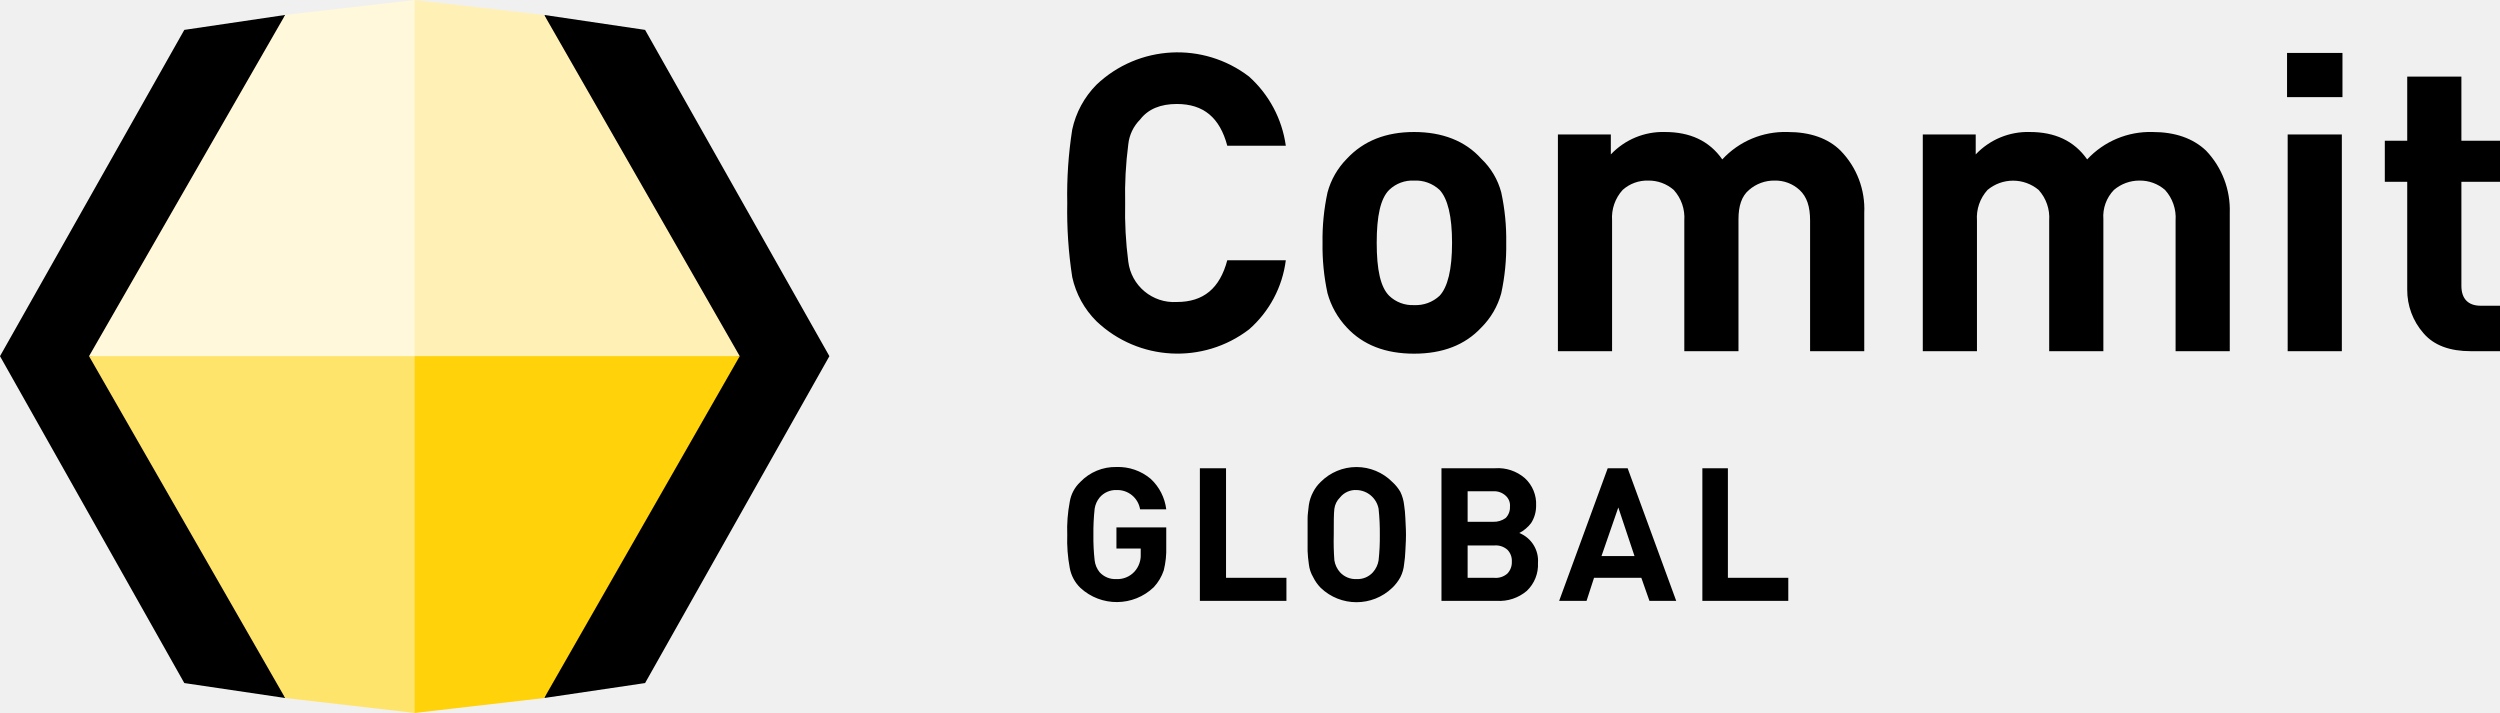
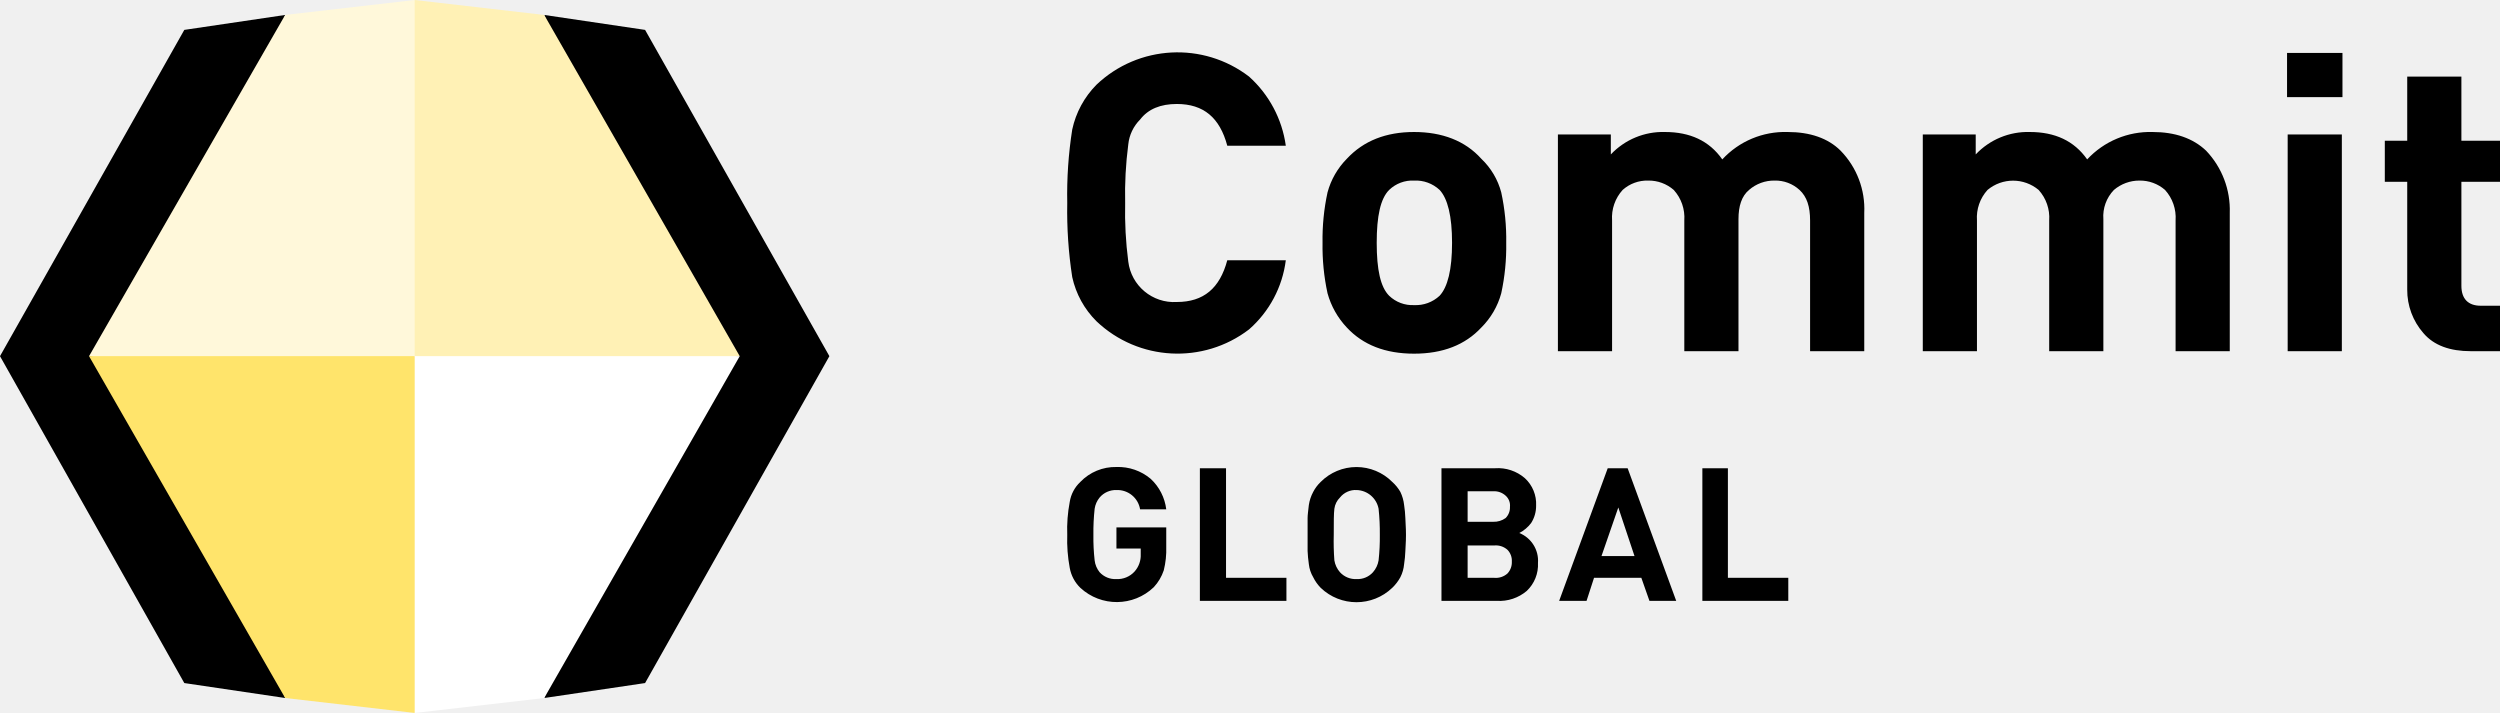
<svg xmlns="http://www.w3.org/2000/svg" viewBox="0 0 401.5 114.5">
  <path d="m87.4 2.4 16.2 2.4 29.6 52.4-29.6 52.5-16.2 2.4 21.4-54.9zm-41.6 0-16.2 2.4-29.6 52.4 29.6 52.5 16.2 2.4-17.5-54.9z" />
  <path d="m45.8 2.4 20.8-2.4 7.5 31.7-7.5 25.5-24 6.2-28.3-6.2z" fill="#fff8da" />
  <path d="m45.8 112.1 20.8 2.4 12.2-28.6-12.2-28.7h-52.3z" fill="#ffe46b" />
  <path d="m87.4 2.4-20.8-2.4v57.2l21.6 6.2 30.6-6.2z" fill="#fff1b5" />
  <path d="m376.2 15.6h-8.9v-7.1h8.9zm-143 23.4c0-4.3-.7-7.1-2-8.5a5.6 5.6 0 0 0 -4.1-1.5 5.4 5.4 0 0 0 -4 1.5c-1.4 1.4-2 4.2-2 8.5s.6 7.1 2 8.5a5.4 5.4 0 0 0 4 1.5 5.6 5.6 0 0 0 4.1-1.5c1.3-1.4 2-4.2 2-8.5zm124.9 17.4h-8.7v-21a6.6 6.6 0 0 0 -1.7-4.9 6.1 6.1 0 0 0 -4.1-1.5 6.3 6.3 0 0 0 -4.1 1.5 6.1 6.1 0 0 0 -1.7 4.7v21.2h-8.7v-21a6.6 6.6 0 0 0 -1.7-4.9 6.4 6.4 0 0 0 -8.2 0 6.6 6.6 0 0 0 -1.7 4.9v21h-8.7v-34.8h8.5v3.2a11.5 11.5 0 0 1 8.7-3.6c4 0 7.1 1.4 9.2 4.4a13.8 13.8 0 0 1 10.5-4.4c3.6 0 6.5 1 8.6 3a13.8 13.8 0 0 1 3.8 10zm-58.7 0h-8.7v-21c0-2.2-.5-3.8-1.7-4.9a5.7 5.7 0 0 0 -4-1.5 6.1 6.1 0 0 0 -4.1 1.5c-1.2 1-1.7 2.6-1.7 4.7v21.2h-8.7v-21a6.6 6.6 0 0 0 -1.7-4.9 6.1 6.1 0 0 0 -4.1-1.5 5.9 5.9 0 0 0 -4.1 1.5 6.6 6.6 0 0 0 -1.7 4.9v21h-8.7v-34.8h8.5v3.2a11.5 11.5 0 0 1 8.7-3.6c4 0 7.1 1.4 9.2 4.4a13.7 13.7 0 0 1 10.5-4.4c3.6 0 6.5 1 8.5 3a13.4 13.4 0 0 1 3.8 10zm102.1 0h-4.7c-3.3 0-5.9-.9-7.6-2.9a10.5 10.5 0 0 1 -2.6-7v-17.3h-3.6v-6.6h3.6v-10.3h8.7v10.3h6.2v6.6h-6.2v16.7c0 2.1 1.1 3.2 3.1 3.2h3.1zm-25.4 0h-8.7v-34.8h8.7zm-134.2-17.4a35.6 35.6 0 0 1 -.8 8.1 12.3 12.3 0 0 1 -3.2 5.5q-3.9 4.2-10.8 4.2t-10.8-4.2a13.1 13.1 0 0 1 -3.1-5.5 35.6 35.6 0 0 1 -.8-8.1 35.6 35.6 0 0 1 .8-8.1 12.2 12.2 0 0 1 3.1-5.4c2.7-2.9 6.3-4.3 10.8-4.3s8.2 1.4 10.8 4.3a11.5 11.5 0 0 1 3.2 5.4 35.6 35.6 0 0 1 .8 8.1zm-35.4 2.8a17.7 17.7 0 0 1 -5.9 11.1 18.9 18.9 0 0 1 -24.5-1.3 14.3 14.3 0 0 1 -3.9-7.1 69.6 69.6 0 0 1 -.8-11.9 67.4 67.4 0 0 1 .8-11.8 14.6 14.6 0 0 1 3.9-7.2 18.9 18.9 0 0 1 24.5-1.3 18.3 18.3 0 0 1 5.9 11.1h-9.4c-1.2-4.5-3.8-6.7-8.1-6.7-2.6 0-4.6.8-5.9 2.5a6.6 6.6 0 0 0 -1.9 4 61.8 61.8 0 0 0 -.5 9.4 61.8 61.8 0 0 0 .5 9.4 7.4 7.4 0 0 0 7.8 6.5c4.3 0 6.9-2.2 8.1-6.7z" />
  <path d="m241.8 83.2a2.4 2.4 0 0 0 .7-1.8 2.1 2.1 0 0 0 -.7-1.8 2.7 2.7 0 0 0 -2-.7h-4.1v4.9h4.1a3.2 3.2 0 0 0 2-.6zm20.7 6.1-2.6-7.8-2.7 7.8zm-20.4 2.8a2.6 2.6 0 0 0 .7-1.9 2.5 2.5 0 0 0 -.7-1.9 2.8 2.8 0 0 0 -2.1-.7h-4.3v5.2h4.3a2.8 2.8 0 0 0 2.1-.7zm-20.7-2.1a33.8 33.8 0 0 0 .2-4.1 35.9 35.9 0 0 0 -.2-4.2 3.7 3.7 0 0 0 -3.5-3 3.2 3.2 0 0 0 -2.7 1.2 3.1 3.1 0 0 0 -.9 1.8c-.1.8-.1 2.1-.1 4.2a40.2 40.2 0 0 0 .1 4.1 3.8 3.8 0 0 0 .9 1.9 3.4 3.4 0 0 0 2.7 1.1 3.3 3.3 0 0 0 2.6-1.1 3.8 3.8 0 0 0 .9-1.9zm47.8 6.5h-4.3l-1.3-3.7h-7.6l-1.2 3.7h-4.4l7.8-21.3h3.2zm-22.2-6.1a5.8 5.8 0 0 1 -1.8 4.5 6.8 6.8 0 0 1 -4.8 1.6h-8.9v-21.3h8.6a6.6 6.6 0 0 1 4.8 1.6 5.6 5.6 0 0 1 1.8 4.4 5.1 5.1 0 0 1 -.8 2.8 5.6 5.6 0 0 1 -1.9 1.6 4.8 4.8 0 0 1 3 4.8zm-40.4 6.1h-13.9v-21.3h4.2v17.6h9.7zm80.6 0h-13.8v-21.3h4.1v17.6h9.7zm-61.5-13.3c0 .6.1 1.4.1 2.7s-.1 2.1-.1 2.6a18.3 18.3 0 0 1 -.2 2.1 5.8 5.8 0 0 1 -.6 2.1 7 7 0 0 1 -1.3 1.7 8.3 8.3 0 0 1 -11.5 0 6.6 6.6 0 0 1 -1.2-1.7 5.2 5.2 0 0 1 -.7-2.1 20.6 20.6 0 0 1 -.2-2.1v-5.3c0-.5.1-1.2.2-2.1a6.5 6.5 0 0 1 .7-2.1 6.1 6.1 0 0 1 1.2-1.6 8.1 8.1 0 0 1 11.5 0 6.5 6.5 0 0 1 1.3 1.6 6.5 6.5 0 0 1 .6 2.1 18.3 18.3 0 0 1 .2 2.1zm-38.4 4.6a13.8 13.8 0 0 1 -.4 3.8 7.4 7.4 0 0 1 -1.6 2.7 8.6 8.6 0 0 1 -11.8.1 5.9 5.9 0 0 1 -1.7-3.2 24.2 24.2 0 0 1 -.4-5.3 23.6 23.6 0 0 1 .4-5.3 5.6 5.6 0 0 1 1.7-3.2 7.8 7.8 0 0 1 5.8-2.4 8.1 8.1 0 0 1 5.5 1.9 8 8 0 0 1 2.5 4.9h-4.2a3.7 3.7 0 0 0 -3.8-3.1 3.4 3.4 0 0 0 -2.7 1.2 3.7 3.7 0 0 0 -.8 1.8 34.5 34.5 0 0 0 -.2 4.2 32.5 32.5 0 0 0 .2 4.1 3.7 3.7 0 0 0 .8 1.9 3.4 3.4 0 0 0 2.7 1.1 3.7 3.7 0 0 0 2.9-1.2 3.9 3.9 0 0 0 1-2.8v-.9h-3.9v-3.4h8z" />
-   <path d="m87.4 112.1-20.8 2.4v-57.3h52.2z" fill="#ffd209" />
+   <path d="m87.4 112.1-20.8 2.4v-57.3h52.2z" fill="#fff" />
</svg>
